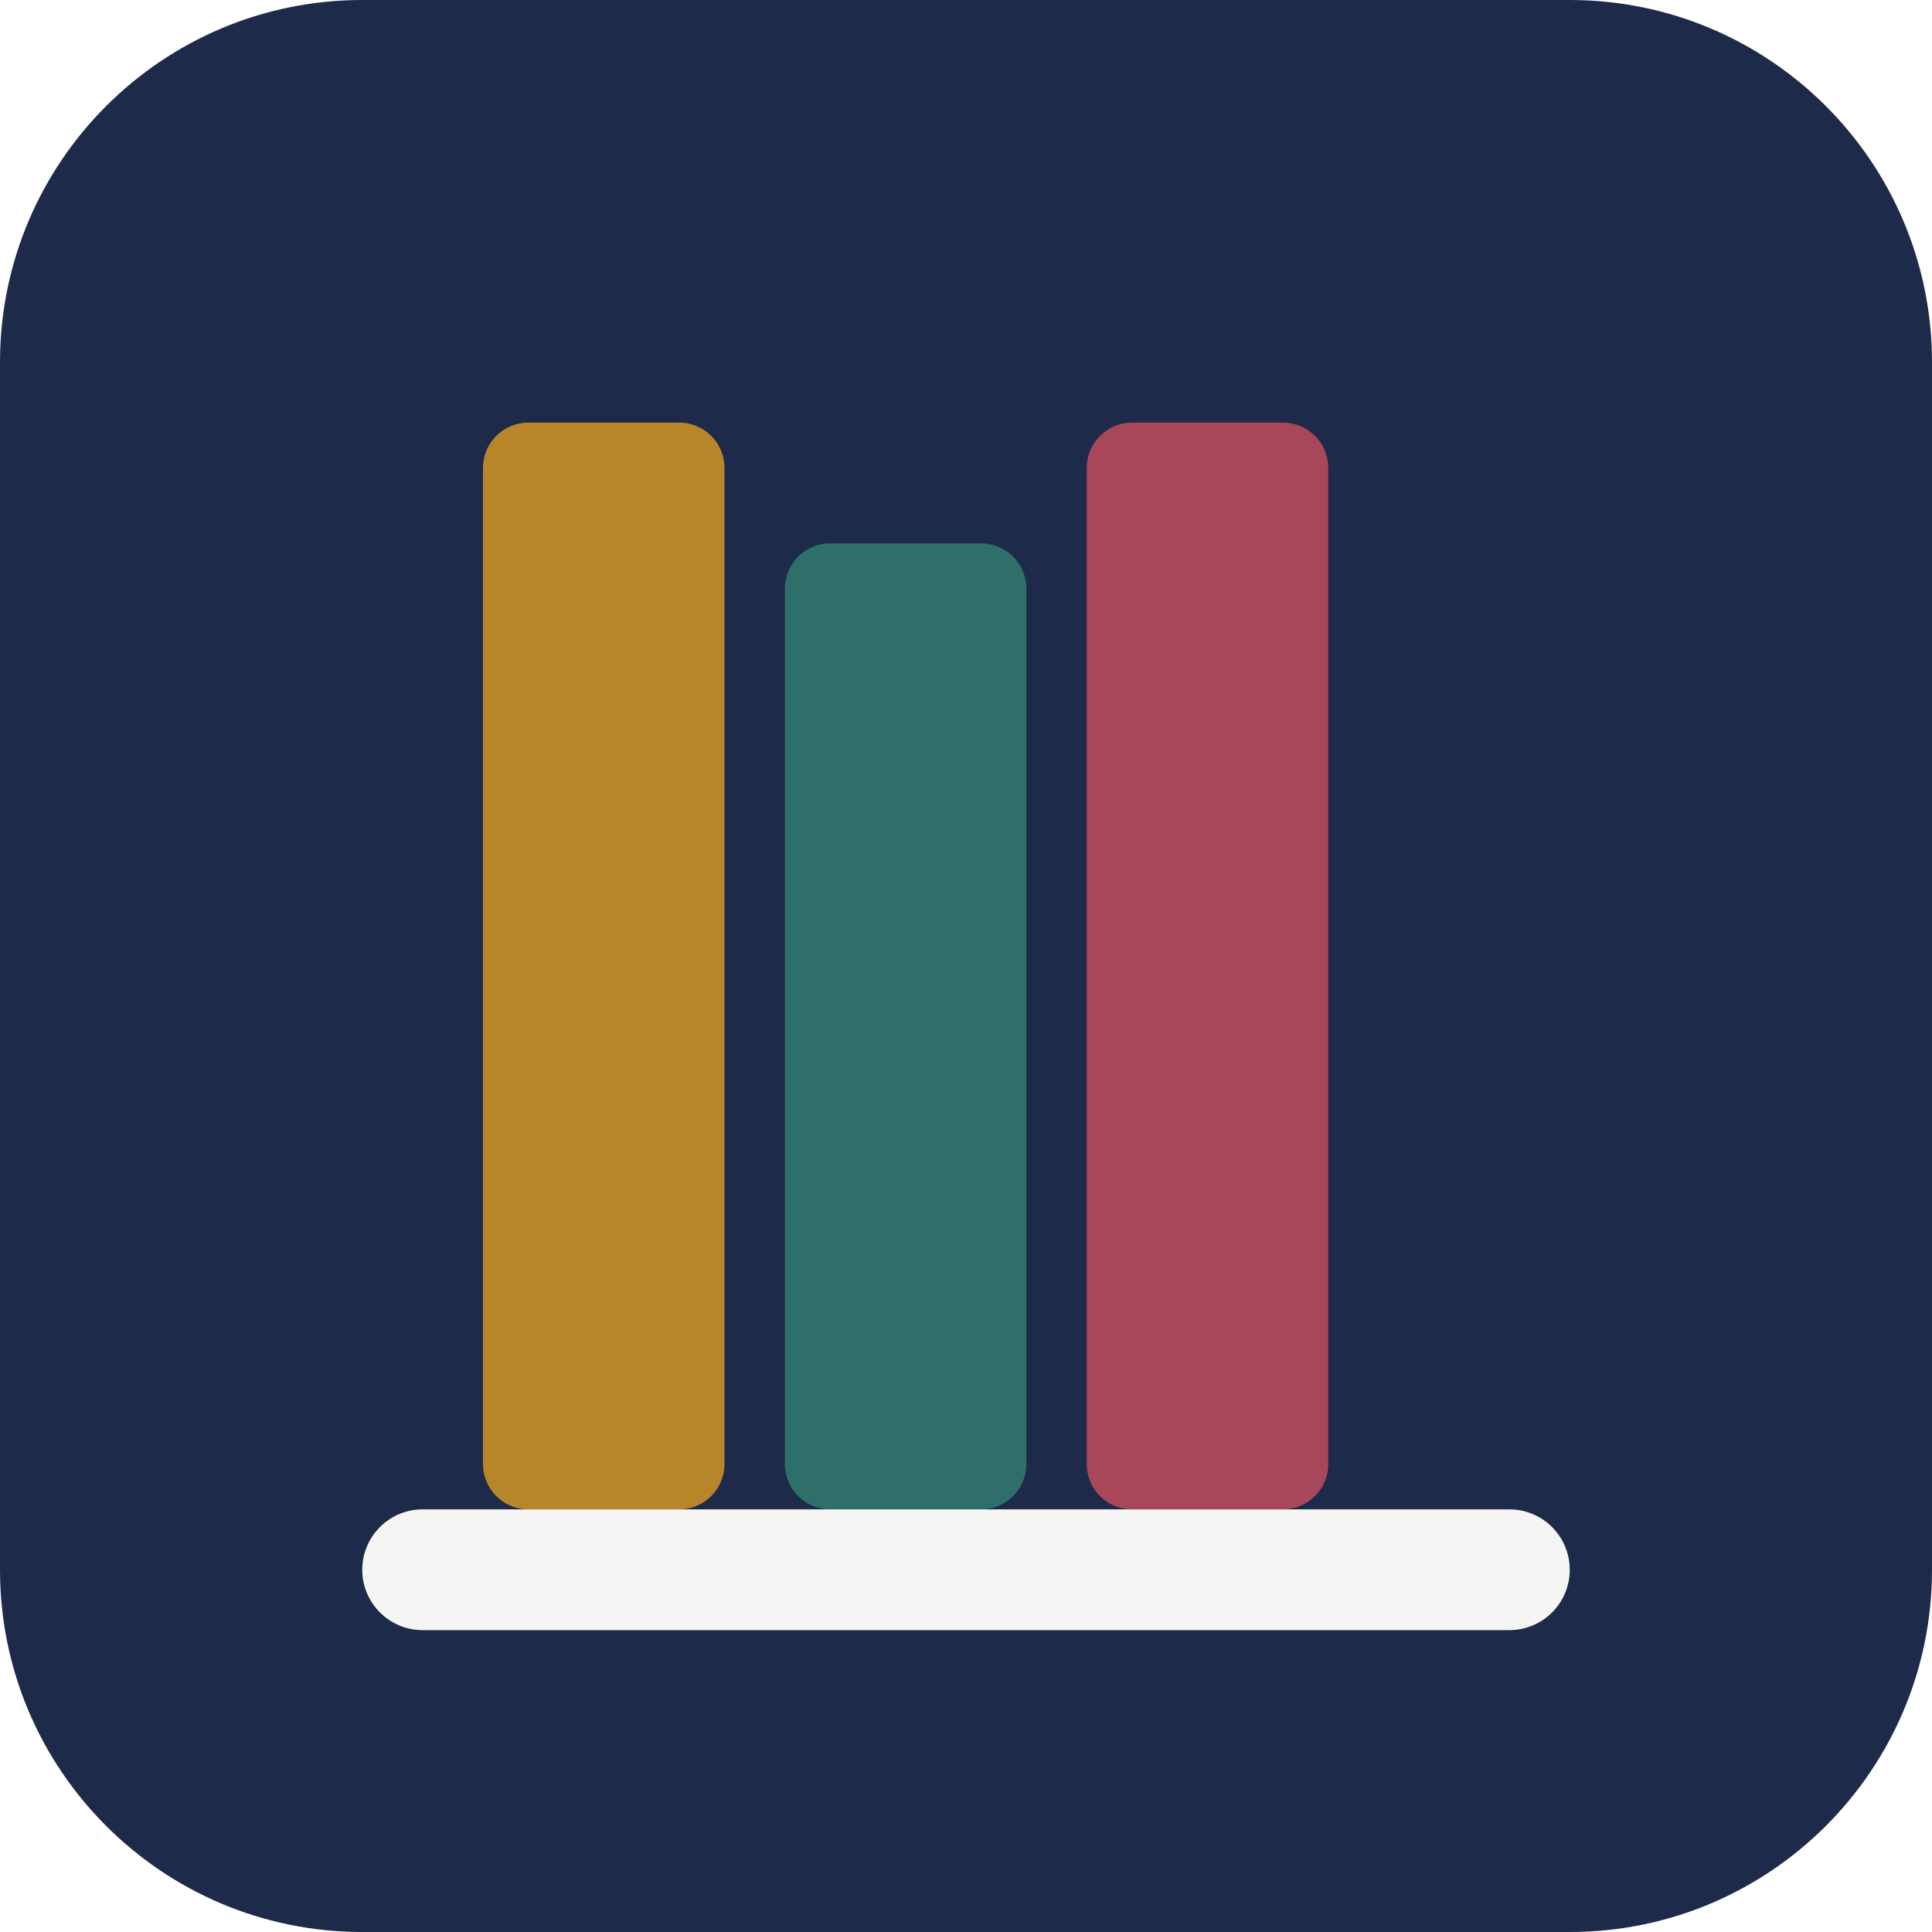
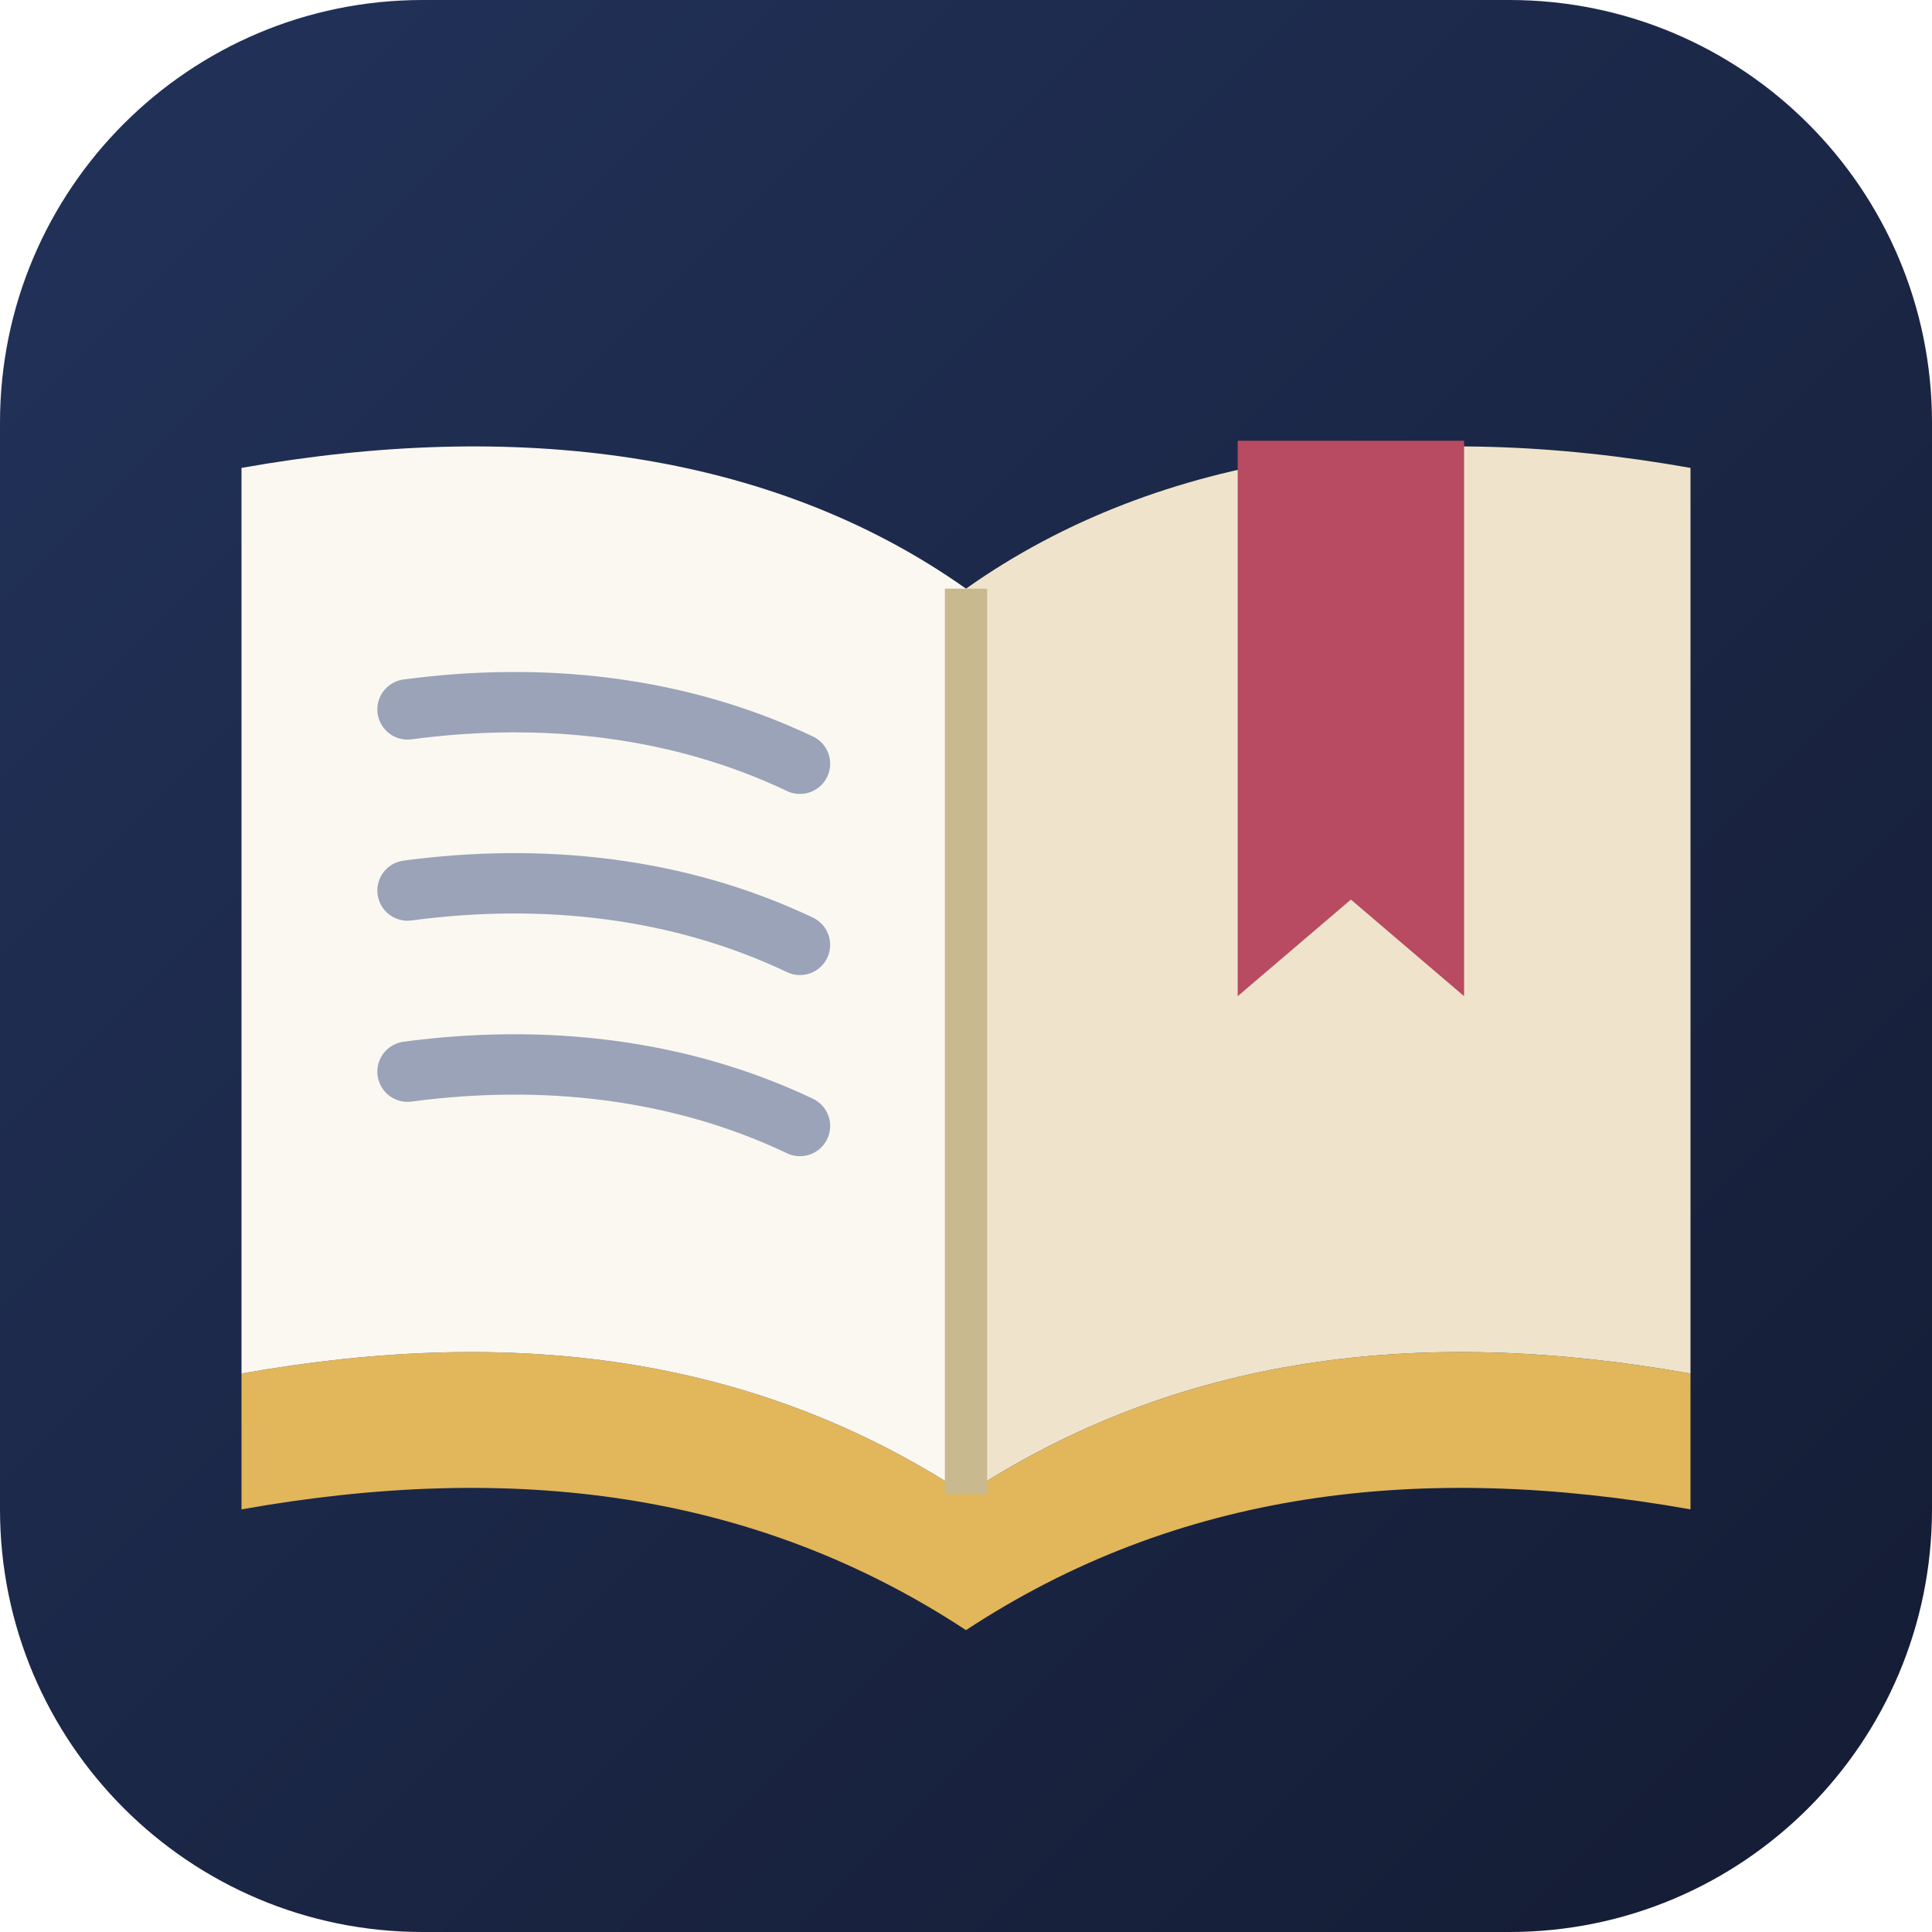
- <svg xmlns="http://www.w3.org/2000/svg" viewBox="0 0 64 64" role="img" aria-label="Libro">
-   <rect width="64" height="64" rx="12" fill="#1E2A4A" />
-   <rect x="16" y="14" width="8" height="36" rx="1.5" fill="#B7862B" />
-   <rect x="26" y="18" width="8" height="32" rx="1.5" fill="#2F6F6A" />
-   <rect x="36" y="14" width="8" height="36" rx="1.5" fill="#A9475A" />
-   <rect x="12" y="50" width="40" height="4" rx="2" fill="#F5F6F3" />
+ <svg xmlns="http://www.w3.org/2000/svg" viewBox="0 0 64 64" role="img" aria-label="Libro abierto">
+   <defs>
+     <linearGradient id="f" x1="0" y1="0" x2="1" y2="1">
+       <stop offset="0" stop-color="#22325A" />
+       <stop offset="1" stop-color="#141C33" />
+     </linearGradient>
+   </defs>
+   <rect width="64" height="64" rx="14" fill="url(#f)" />
+   <path d="M8 45.5c9-1.6 17-.6 24 4 7-4.6 15-5.6 24-4V50c-9-1.6-17-.6-24 4-7-4.6-15-5.6-24-4z" fill="#E2B65A" />
+   <path d="M32 19.5c-6.5-4.6-15-5.6-24-4V45.5c9-1.6 17-.6 24 4z" fill="#FBF8F1" />
+   <path d="M32 19.5c6.5-4.6 15-5.6 24-4V45.5c-9-1.6-17-.6-24 4z" fill="#EFE4CB" />
+   <path d="M13.5 23.5c4.5-.6 9-.1 13 1.8M13.5 29.5c4.5-.6 9-.1 13 1.8M13.5 35.5c4.5-.6 9-.1 13 1.8" stroke="#9AA3B8" stroke-width="2" stroke-linecap="round" fill="none" />
+   <path d="M41 14.6h7.5V33l-3.75-3.2L41 33z" fill="#B84A62" />
+   <path d="M32 19.5v30" stroke="#C9B98F" stroke-width="1.4" />
</svg>
